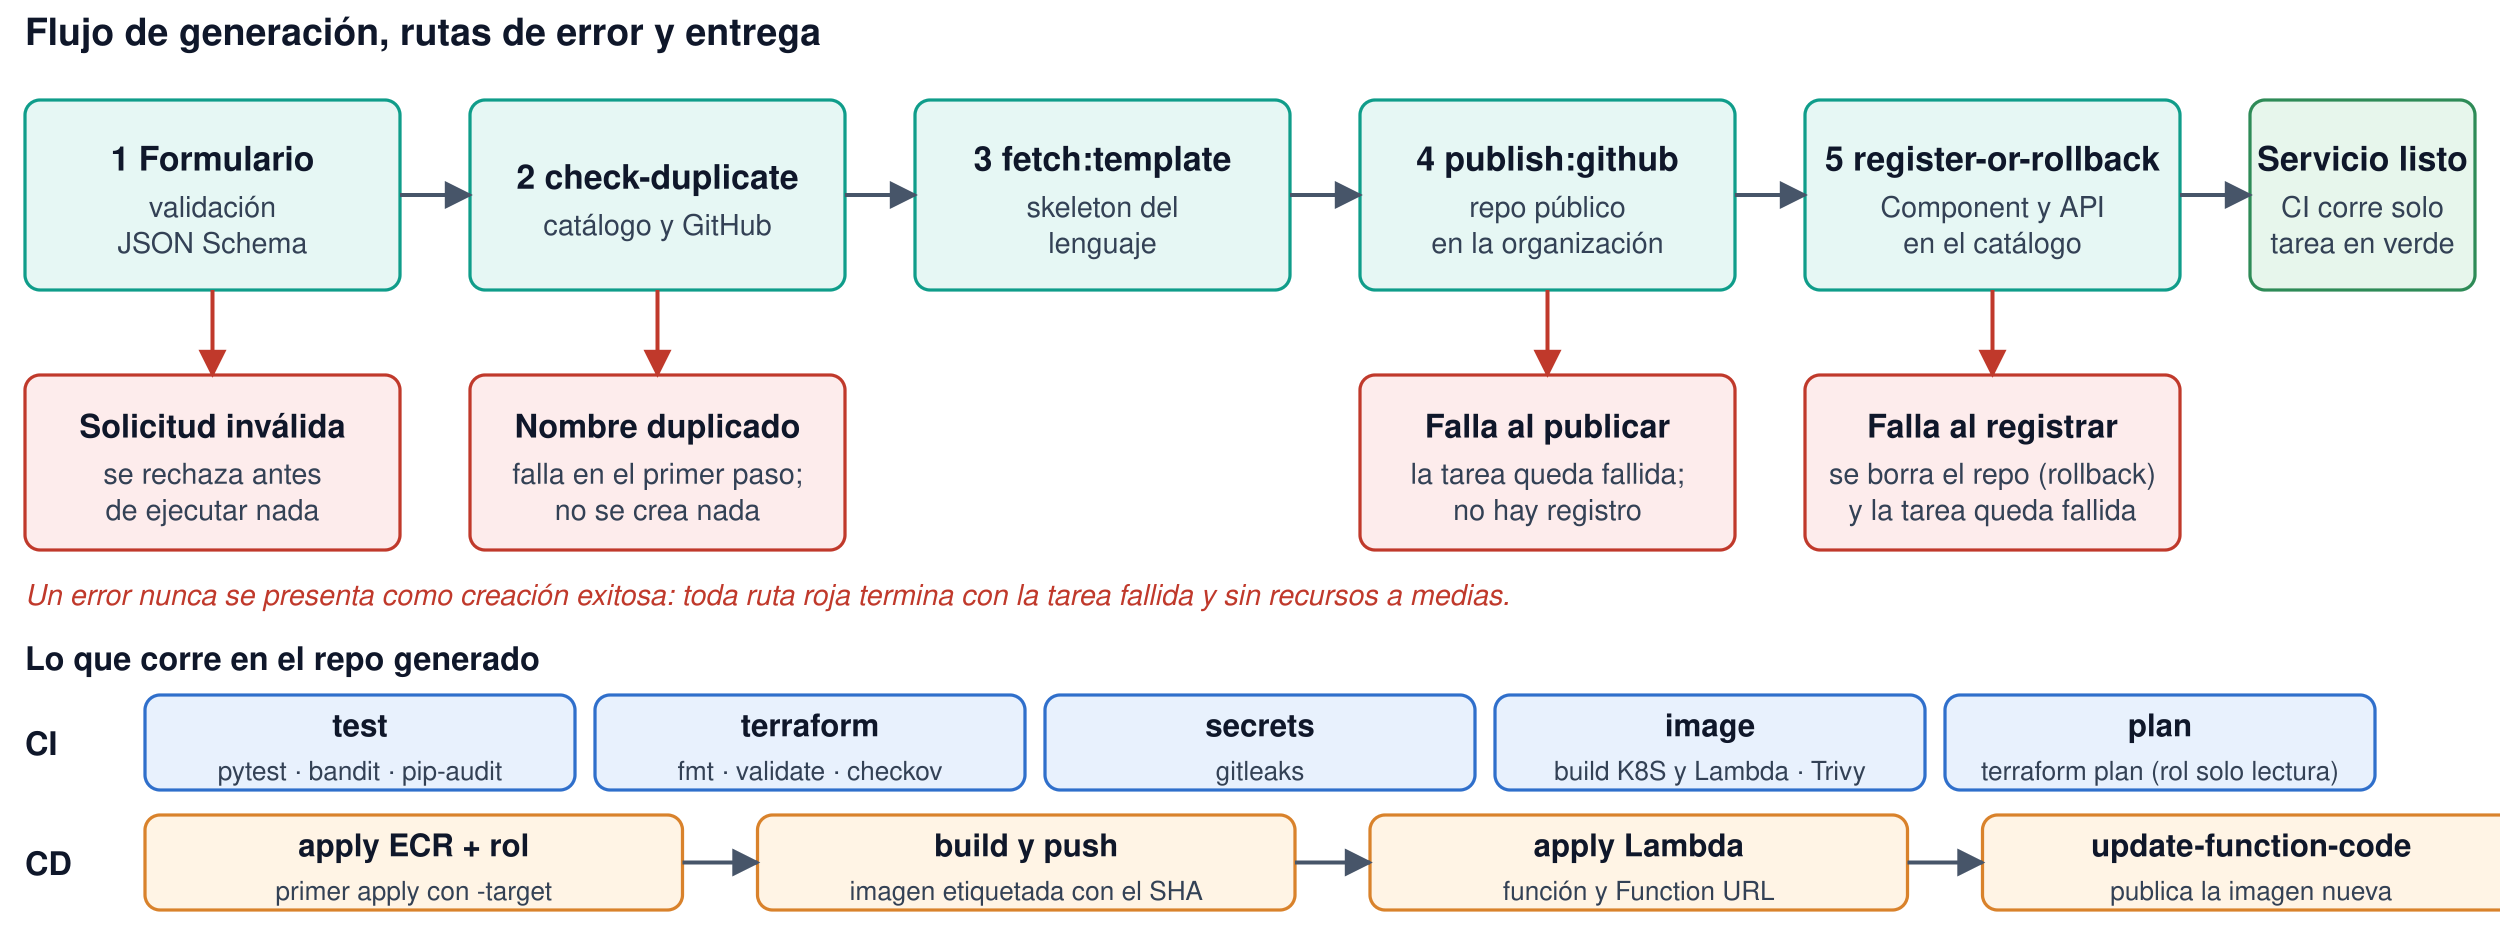
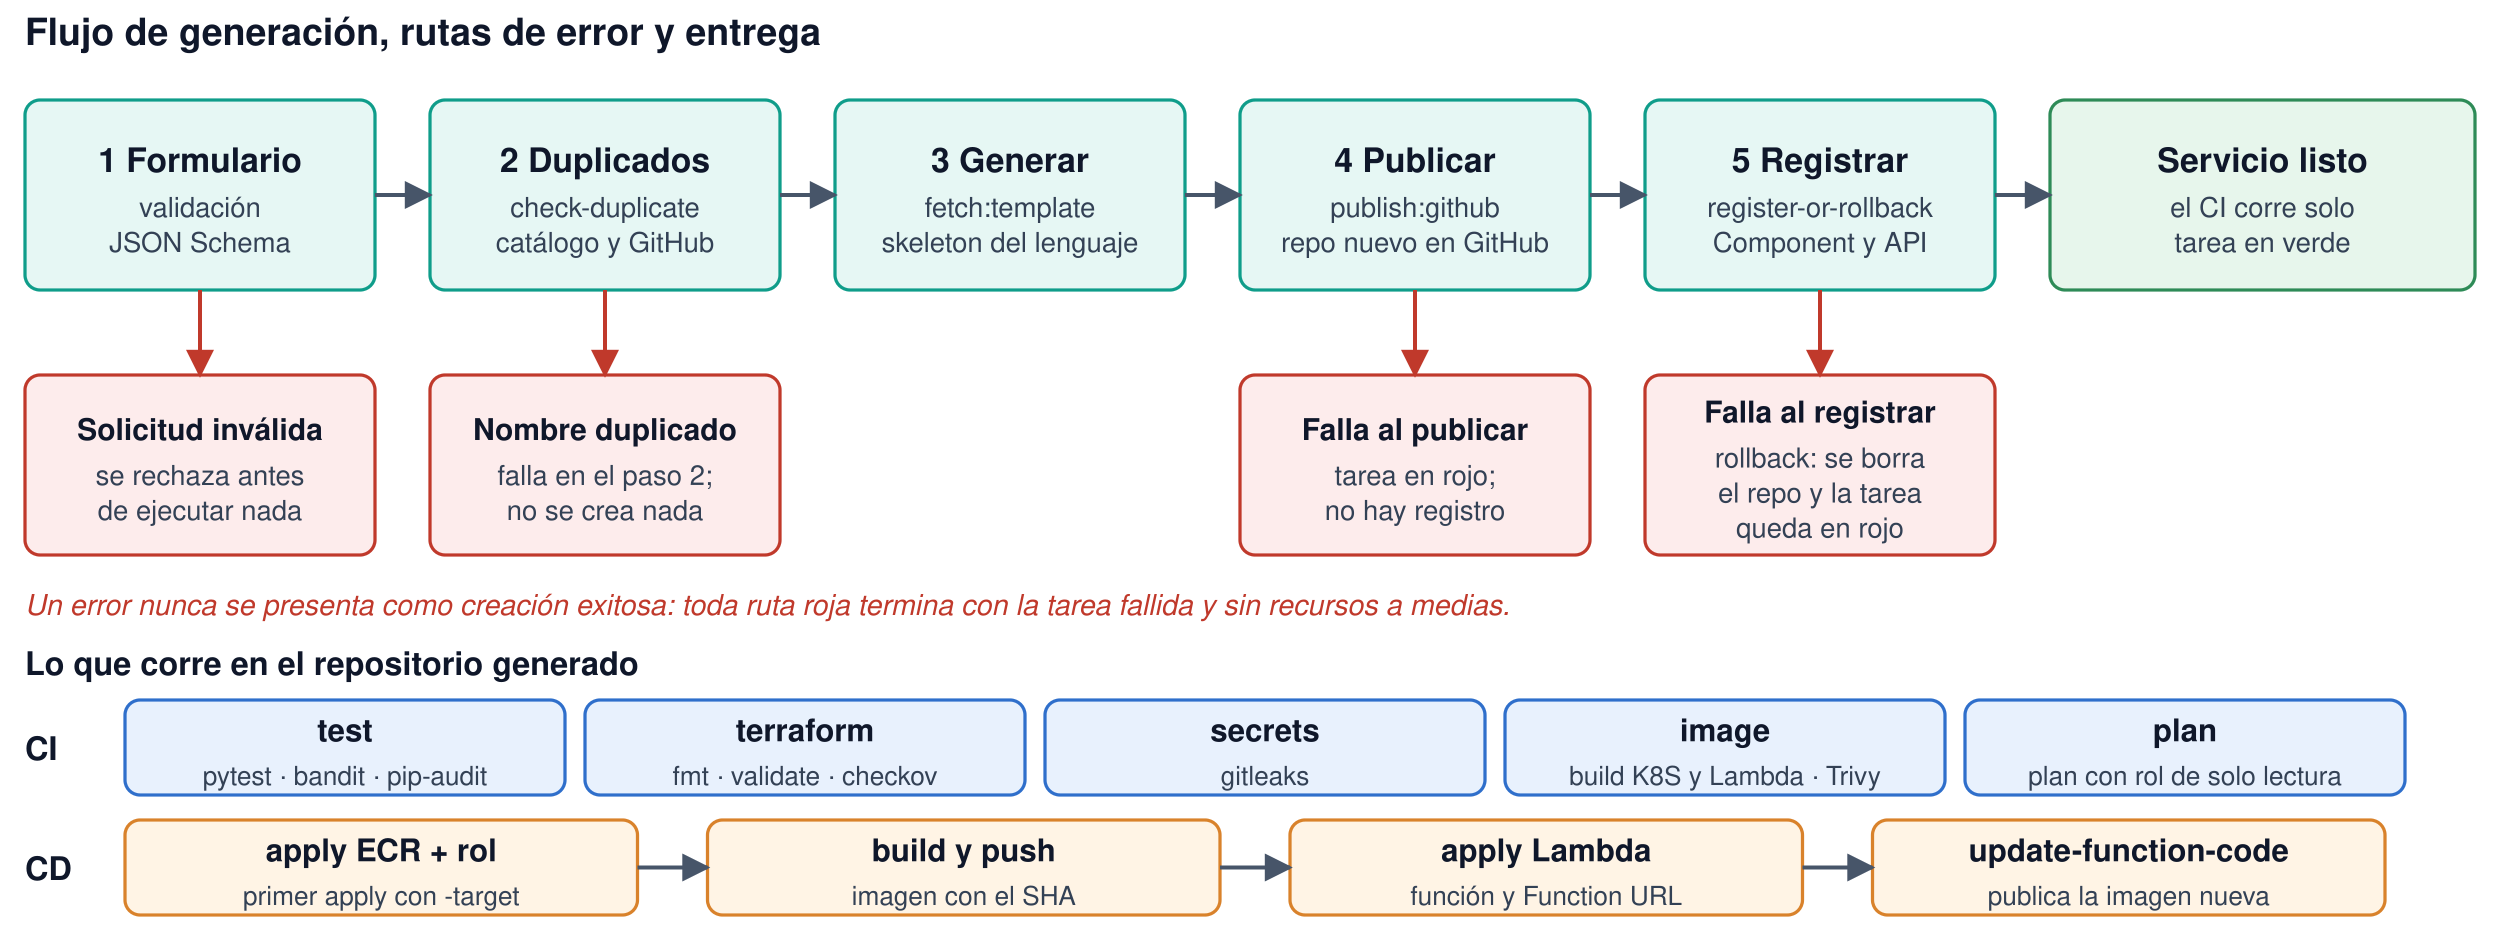
<svg xmlns="http://www.w3.org/2000/svg" viewBox="0 0 1000 372" width="1000" height="372" font-family="Helvetica, Arial, sans-serif">
  <defs>
    <marker id="a" viewBox="0 0 10 10" refX="9" refY="5" markerWidth="7" markerHeight="7" orient="auto-start-reverse">
      <path d="M0,0 L10,5 L0,10 z" fill="#475569" />
    </marker>
    <marker id="r" viewBox="0 0 10 10" refX="9" refY="5" markerWidth="7" markerHeight="7" orient="auto-start-reverse">
      <path d="M0,0 L10,5 L0,10 z" fill="#c0392b" />
    </marker>
+     <marker id="p" viewBox="0 0 10 10" refX="9" refY="5" markerWidth="7" markerHeight="7" orient="auto-start-reverse">
+       <path d="M0,0 L10,5 L0,10 z" fill="#7b4fd1" />
+     </marker>
  </defs>
  <rect width="1000" height="372" fill="#ffffff" />
  <text x="10" y="18" font-size="15" font-weight="700" fill="#0f172a">Flujo de generación, rutas de error y entrega</text>
-   <rect x="10" y="40" width="150" height="76" rx="6" fill="#e6f7f4" stroke="#0f9d8a" stroke-width="1.3" />
-   <text x="85.0" y="68.2" font-size="13.5" font-weight="700" fill="#0f172a" text-anchor="middle">1  Formulario</text>
-   <text x="85.0" y="86.8" font-size="11.5" fill="#334155" text-anchor="middle">validación</text>
-   <text x="85.0" y="101.2" font-size="11.5" fill="#334155" text-anchor="middle">JSON Schema</text>
-   <rect x="188" y="40" width="150" height="76" rx="6" fill="#e6f7f4" stroke="#0f9d8a" stroke-width="1.3" />
-   <text x="263.0" y="75.5" font-size="13.5" font-weight="700" fill="#0f172a" text-anchor="middle">2  check-duplicate</text>
-   <text x="263.0" y="94.0" font-size="11.5" fill="#334155" text-anchor="middle">catálogo y GitHub</text>
-   <path d="M 160,78.0 L 188,78.0" fill="none" stroke="#475569" stroke-width="1.6" marker-end="url(#a)" />
-   <rect x="366" y="40" width="150" height="76" rx="6" fill="#e6f7f4" stroke="#0f9d8a" stroke-width="1.3" />
-   <text x="441.0" y="68.2" font-size="13.5" font-weight="700" fill="#0f172a" text-anchor="middle">3  fetch:template</text>
-   <text x="441.0" y="86.8" font-size="11.5" fill="#334155" text-anchor="middle">skeleton del</text>
-   <text x="441.0" y="101.2" font-size="11.5" fill="#334155" text-anchor="middle">lenguaje</text>
-   <path d="M 338,78.0 L 366,78.0" fill="none" stroke="#475569" stroke-width="1.6" marker-end="url(#a)" />
-   <rect x="544" y="40" width="150" height="76" rx="6" fill="#e6f7f4" stroke="#0f9d8a" stroke-width="1.3" />
-   <text x="619.0" y="68.2" font-size="13.5" font-weight="700" fill="#0f172a" text-anchor="middle">4  publish:github</text>
-   <text x="619.0" y="86.8" font-size="11.5" fill="#334155" text-anchor="middle">repo público</text>
-   <text x="619.0" y="101.2" font-size="11.5" fill="#334155" text-anchor="middle">en la organización</text>
-   <path d="M 516,78.0 L 544,78.0" fill="none" stroke="#475569" stroke-width="1.6" marker-end="url(#a)" />
-   <rect x="722" y="40" width="150" height="76" rx="6" fill="#e6f7f4" stroke="#0f9d8a" stroke-width="1.3" />
-   <text x="797.0" y="68.2" font-size="13.5" font-weight="700" fill="#0f172a" text-anchor="middle">5  register-or-rollback</text>
-   <text x="797.0" y="86.8" font-size="11.5" fill="#334155" text-anchor="middle">Component y API</text>
-   <text x="797.0" y="101.2" font-size="11.5" fill="#334155" text-anchor="middle">en el catálogo</text>
-   <path d="M 694,78.0 L 722,78.0" fill="none" stroke="#475569" stroke-width="1.6" marker-end="url(#a)" />
-   <rect x="900" y="40" width="90" height="76" rx="6" fill="#e7f6ec" stroke="#2e8b57" stroke-width="1.3" />
-   <text x="945.0" y="68.2" font-size="13.5" font-weight="700" fill="#0f172a" text-anchor="middle">Servicio listo</text>
-   <text x="945.0" y="86.8" font-size="11.5" fill="#334155" text-anchor="middle">CI corre solo</text>
-   <text x="945.0" y="101.2" font-size="11.5" fill="#334155" text-anchor="middle">tarea en verde</text>
-   <path d="M 872,78.0 L 900,78.0" fill="none" stroke="#475569" stroke-width="1.6" marker-end="url(#a)" />
-   <rect x="10" y="150" width="150" height="70" rx="6" fill="#fdecec" stroke="#c0392b" stroke-width="1.3" />
-   <text x="85.0" y="175.0" font-size="13" font-weight="700" fill="#0f172a" text-anchor="middle">Solicitud inválida</text>
-   <text x="85.0" y="193.5" font-size="11.5" fill="#334155" text-anchor="middle">se rechaza antes</text>
-   <text x="85.0" y="208.0" font-size="11.5" fill="#334155" text-anchor="middle">de ejecutar nada</text>
-   <path d="M 85.0,116 L 85.0,150" fill="none" stroke="#c0392b" stroke-width="1.6" marker-end="url(#r)" />
-   <rect x="188" y="150" width="150" height="70" rx="6" fill="#fdecec" stroke="#c0392b" stroke-width="1.3" />
-   <text x="263.0" y="175.0" font-size="13" font-weight="700" fill="#0f172a" text-anchor="middle">Nombre duplicado</text>
-   <text x="263.0" y="193.5" font-size="11.5" fill="#334155" text-anchor="middle">falla en el primer paso;</text>
-   <text x="263.0" y="208.0" font-size="11.5" fill="#334155" text-anchor="middle">no se crea nada</text>
-   <path d="M 263.0,116 L 263.0,150" fill="none" stroke="#c0392b" stroke-width="1.6" marker-end="url(#r)" />
-   <rect x="544" y="150" width="150" height="70" rx="6" fill="#fdecec" stroke="#c0392b" stroke-width="1.3" />
-   <text x="619.0" y="175.0" font-size="13" font-weight="700" fill="#0f172a" text-anchor="middle">Falla al publicar</text>
-   <text x="619.0" y="193.5" font-size="11.5" fill="#334155" text-anchor="middle">la tarea queda fallida;</text>
-   <text x="619.0" y="208.0" font-size="11.5" fill="#334155" text-anchor="middle">no hay registro</text>
-   <path d="M 619.0,116 L 619.0,150" fill="none" stroke="#c0392b" stroke-width="1.6" marker-end="url(#r)" />
-   <rect x="722" y="150" width="150" height="70" rx="6" fill="#fdecec" stroke="#c0392b" stroke-width="1.3" />
-   <text x="797.0" y="175.0" font-size="13" font-weight="700" fill="#0f172a" text-anchor="middle">Falla al registrar</text>
-   <text x="797.0" y="193.5" font-size="11.5" fill="#334155" text-anchor="middle">se borra el repo (rollback)</text>
-   <text x="797.0" y="208.0" font-size="11.5" fill="#334155" text-anchor="middle">y la tarea queda fallida</text>
-   <path d="M 797.0,116 L 797.0,150" fill="none" stroke="#c0392b" stroke-width="1.6" marker-end="url(#r)" />
-   <text x="10" y="242" font-size="11.5" fill="#c0392b" font-style="italic">Un error nunca se presenta como creación exitosa: toda ruta roja termina con la tarea fallida y sin recursos a medias.</text>
-   <text x="10" y="268" font-size="13" font-weight="700" fill="#0f172a">Lo que corre en el repo generado</text>
-   <text x="10" y="302" font-size="13" font-weight="700" fill="#0f172a">CI</text>
-   <rect x="58" y="278" width="172" height="38" rx="6" fill="#e8f1fd" stroke="#2f6fcb" stroke-width="1.3" />
-   <text x="144.0" y="294.5" font-size="12.5" font-weight="700" fill="#0f172a" text-anchor="middle">test</text>
-   <text x="144.0" y="312.0" font-size="10.5" fill="#334155" text-anchor="middle">pytest · bandit · pip-audit</text>
-   <rect x="238" y="278" width="172" height="38" rx="6" fill="#e8f1fd" stroke="#2f6fcb" stroke-width="1.3" />
-   <text x="324.0" y="294.5" font-size="12.5" font-weight="700" fill="#0f172a" text-anchor="middle">terraform</text>
-   <text x="324.0" y="312.0" font-size="10.5" fill="#334155" text-anchor="middle">fmt · validate · checkov</text>
-   <rect x="418" y="278" width="172" height="38" rx="6" fill="#e8f1fd" stroke="#2f6fcb" stroke-width="1.3" />
-   <text x="504.0" y="294.5" font-size="12.5" font-weight="700" fill="#0f172a" text-anchor="middle">secrets</text>
-   <text x="504.0" y="312.0" font-size="10.5" fill="#334155" text-anchor="middle">gitleaks</text>
-   <rect x="598" y="278" width="172" height="38" rx="6" fill="#e8f1fd" stroke="#2f6fcb" stroke-width="1.3" />
-   <text x="684.0" y="294.5" font-size="12.5" font-weight="700" fill="#0f172a" text-anchor="middle">image</text>
-   <text x="684.0" y="312.0" font-size="10.5" fill="#334155" text-anchor="middle">build K8S y Lambda · Trivy</text>
-   <rect x="778" y="278" width="172" height="38" rx="6" fill="#e8f1fd" stroke="#2f6fcb" stroke-width="1.3" />
-   <text x="864.0" y="294.5" font-size="12.5" font-weight="700" fill="#0f172a" text-anchor="middle">plan</text>
-   <text x="864.0" y="312.0" font-size="10.5" fill="#334155" text-anchor="middle">terraform plan (rol solo lectura)</text>
-   <text x="10" y="350" font-size="13" font-weight="700" fill="#0f172a">CD</text>
-   <rect x="58" y="326" width="215" height="38" rx="6" fill="#fff4e5" stroke="#d9822b" stroke-width="1.3" />
-   <text x="165.5" y="342.5" font-size="12.5" font-weight="700" fill="#0f172a" text-anchor="middle">apply ECR + rol</text>
-   <text x="165.5" y="360.0" font-size="10.5" fill="#334155" text-anchor="middle">primer apply con -target</text>
-   <rect x="303" y="326" width="215" height="38" rx="6" fill="#fff4e5" stroke="#d9822b" stroke-width="1.3" />
-   <text x="410.5" y="342.5" font-size="12.5" font-weight="700" fill="#0f172a" text-anchor="middle">build y push</text>
-   <text x="410.5" y="360.0" font-size="10.5" fill="#334155" text-anchor="middle">imagen etiquetada con el SHA</text>
-   <path d="M 273,345.0 L 303,345.0" fill="none" stroke="#475569" stroke-width="1.6" marker-end="url(#a)" />
-   <rect x="548" y="326" width="215" height="38" rx="6" fill="#fff4e5" stroke="#d9822b" stroke-width="1.3" />
-   <text x="655.5" y="342.5" font-size="12.5" font-weight="700" fill="#0f172a" text-anchor="middle">apply Lambda</text>
-   <text x="655.5" y="360.0" font-size="10.5" fill="#334155" text-anchor="middle">función y Function URL</text>
-   <path d="M 518,345.0 L 548,345.0" fill="none" stroke="#475569" stroke-width="1.6" marker-end="url(#a)" />
-   <rect x="793" y="326" width="215" height="38" rx="6" fill="#fff4e5" stroke="#d9822b" stroke-width="1.3" />
-   <text x="900.5" y="342.5" font-size="12.5" font-weight="700" fill="#0f172a" text-anchor="middle">update-function-code</text>
-   <text x="900.5" y="360.0" font-size="10.5" fill="#334155" text-anchor="middle">publica la imagen nueva</text>
-   <path d="M 763,345.0 L 793,345.0" fill="none" stroke="#475569" stroke-width="1.6" marker-end="url(#a)" />
+   <rect x="10" y="40" width="140" height="76" rx="6" fill="#e6f7f4" stroke="#0f9d8a" stroke-width="1.3" />
+   <text x="80.0" y="68.8" font-size="13.5" font-weight="700" fill="#0f172a" text-anchor="middle">1  Formulario</text>
+   <text x="80.0" y="86.8" font-size="11" fill="#334155" text-anchor="middle">validación</text>
+   <text x="80.0" y="100.8" font-size="11" fill="#334155" text-anchor="middle">JSON Schema</text>
+   <rect x="172" y="40" width="140" height="76" rx="6" fill="#e6f7f4" stroke="#0f9d8a" stroke-width="1.3" />
+   <text x="242.0" y="68.8" font-size="13.5" font-weight="700" fill="#0f172a" text-anchor="middle">2  Duplicados</text>
+   <text x="242.0" y="86.8" font-size="11" fill="#334155" text-anchor="middle">check-duplicate</text>
+   <text x="242.0" y="100.8" font-size="11" fill="#334155" text-anchor="middle">catálogo y GitHub</text>
+   <path d="M 150,78.0 L 172,78.0" fill="none" stroke="#475569" stroke-width="1.6" marker-end="url(#a)" />
+   <rect x="334" y="40" width="140" height="76" rx="6" fill="#e6f7f4" stroke="#0f9d8a" stroke-width="1.3" />
+   <text x="404.0" y="68.8" font-size="13.5" font-weight="700" fill="#0f172a" text-anchor="middle">3  Generar</text>
+   <text x="404.0" y="86.8" font-size="11" fill="#334155" text-anchor="middle">fetch:template</text>
+   <text x="404.0" y="100.8" font-size="11" fill="#334155" text-anchor="middle">skeleton del lenguaje</text>
+   <path d="M 312,78.0 L 334,78.0" fill="none" stroke="#475569" stroke-width="1.6" marker-end="url(#a)" />
+   <rect x="496" y="40" width="140" height="76" rx="6" fill="#e6f7f4" stroke="#0f9d8a" stroke-width="1.3" />
+   <text x="566.0" y="68.8" font-size="13.5" font-weight="700" fill="#0f172a" text-anchor="middle">4  Publicar</text>
+   <text x="566.0" y="86.8" font-size="11" fill="#334155" text-anchor="middle">publish:github</text>
+   <text x="566.0" y="100.8" font-size="11" fill="#334155" text-anchor="middle">repo nuevo en GitHub</text>
+   <path d="M 474,78.0 L 496,78.0" fill="none" stroke="#475569" stroke-width="1.6" marker-end="url(#a)" />
+   <rect x="658" y="40" width="140" height="76" rx="6" fill="#e6f7f4" stroke="#0f9d8a" stroke-width="1.3" />
+   <text x="728.0" y="68.8" font-size="13.5" font-weight="700" fill="#0f172a" text-anchor="middle">5  Registrar</text>
+   <text x="728.0" y="86.8" font-size="11" fill="#334155" text-anchor="middle">register-or-rollback</text>
+   <text x="728.0" y="100.8" font-size="11" fill="#334155" text-anchor="middle">Component y API</text>
+   <path d="M 636,78.0 L 658,78.0" fill="none" stroke="#475569" stroke-width="1.6" marker-end="url(#a)" />
+   <rect x="820" y="40" width="170" height="76" rx="6" fill="#e7f6ec" stroke="#2e8b57" stroke-width="1.3" />
+   <text x="905.0" y="68.8" font-size="13.5" font-weight="700" fill="#0f172a" text-anchor="middle">Servicio listo</text>
+   <text x="905.0" y="86.8" font-size="11" fill="#334155" text-anchor="middle">el CI corre solo</text>
+   <text x="905.0" y="100.8" font-size="11" fill="#334155" text-anchor="middle">tarea en verde</text>
+   <path d="M 798,78.0 L 820,78.0" fill="none" stroke="#475569" stroke-width="1.6" marker-end="url(#a)" />
+   <rect x="10" y="150" width="140" height="72" rx="6" fill="#fdecec" stroke="#c0392b" stroke-width="1.3" />
+   <text x="80.0" y="176.0" font-size="12" font-weight="700" fill="#0f172a" text-anchor="middle">Solicitud inválida</text>
+   <text x="80.0" y="194.0" font-size="11" fill="#334155" text-anchor="middle">se rechaza antes</text>
+   <text x="80.0" y="208.0" font-size="11" fill="#334155" text-anchor="middle">de ejecutar nada</text>
+   <path d="M 80.0,116 L 80.0,150" fill="none" stroke="#c0392b" stroke-width="1.6" marker-end="url(#r)" />
+   <rect x="172" y="150" width="140" height="72" rx="6" fill="#fdecec" stroke="#c0392b" stroke-width="1.3" />
+   <text x="242.0" y="176.0" font-size="12" font-weight="700" fill="#0f172a" text-anchor="middle">Nombre duplicado</text>
+   <text x="242.0" y="194.0" font-size="11" fill="#334155" text-anchor="middle">falla en el paso 2;</text>
+   <text x="242.0" y="208.0" font-size="11" fill="#334155" text-anchor="middle">no se crea nada</text>
+   <path d="M 242.0,116 L 242.0,150" fill="none" stroke="#c0392b" stroke-width="1.6" marker-end="url(#r)" />
+   <rect x="496" y="150" width="140" height="72" rx="6" fill="#fdecec" stroke="#c0392b" stroke-width="1.3" />
+   <text x="566.0" y="176.0" font-size="12" font-weight="700" fill="#0f172a" text-anchor="middle">Falla al publicar</text>
+   <text x="566.0" y="194.0" font-size="11" fill="#334155" text-anchor="middle">tarea en rojo;</text>
+   <text x="566.0" y="208.0" font-size="11" fill="#334155" text-anchor="middle">no hay registro</text>
+   <path d="M 566.0,116 L 566.0,150" fill="none" stroke="#c0392b" stroke-width="1.6" marker-end="url(#r)" />
+   <rect x="658" y="150" width="140" height="72" rx="6" fill="#fdecec" stroke="#c0392b" stroke-width="1.3" />
+   <text x="728.0" y="169.0" font-size="12" font-weight="700" fill="#0f172a" text-anchor="middle">Falla al registrar</text>
+   <text x="728.0" y="187.0" font-size="11" fill="#334155" text-anchor="middle">rollback: se borra</text>
+   <text x="728.0" y="201.0" font-size="11" fill="#334155" text-anchor="middle">el repo y la tarea</text>
+   <text x="728.0" y="215.0" font-size="11" fill="#334155" text-anchor="middle">queda en rojo</text>
+   <path d="M 728.0,116 L 728.0,150" fill="none" stroke="#c0392b" stroke-width="1.6" marker-end="url(#r)" />
+   <text x="10" y="246" font-size="11.5" fill="#c0392b" font-style="italic">Un error nunca se presenta como creación exitosa: toda ruta roja termina con la tarea fallida y sin recursos a medias.</text>
+   <text x="10" y="270" font-size="13" font-weight="700" fill="#0f172a">Lo que corre en el repositorio generado</text>
+   <text x="10" y="304" font-size="13" font-weight="700" fill="#0f172a">CI</text>
+   <rect x="50" y="280" width="176" height="38" rx="6" fill="#e8f1fd" stroke="#2f6fcb" stroke-width="1.3" />
+   <text x="138.0" y="296.5" font-size="12.5" font-weight="700" fill="#0f172a" text-anchor="middle">test</text>
+   <text x="138.0" y="314.0" font-size="10.5" fill="#334155" text-anchor="middle">pytest · bandit · pip-audit</text>
+   <rect x="234" y="280" width="176" height="38" rx="6" fill="#e8f1fd" stroke="#2f6fcb" stroke-width="1.3" />
+   <text x="322.0" y="296.5" font-size="12.5" font-weight="700" fill="#0f172a" text-anchor="middle">terraform</text>
+   <text x="322.0" y="314.0" font-size="10.5" fill="#334155" text-anchor="middle">fmt · validate · checkov</text>
+   <rect x="418" y="280" width="176" height="38" rx="6" fill="#e8f1fd" stroke="#2f6fcb" stroke-width="1.3" />
+   <text x="506.0" y="296.5" font-size="12.5" font-weight="700" fill="#0f172a" text-anchor="middle">secrets</text>
+   <text x="506.0" y="314.0" font-size="10.5" fill="#334155" text-anchor="middle">gitleaks</text>
+   <rect x="602" y="280" width="176" height="38" rx="6" fill="#e8f1fd" stroke="#2f6fcb" stroke-width="1.3" />
+   <text x="690.0" y="296.5" font-size="12.5" font-weight="700" fill="#0f172a" text-anchor="middle">image</text>
+   <text x="690.0" y="314.0" font-size="10.5" fill="#334155" text-anchor="middle">build K8S y Lambda · Trivy</text>
+   <rect x="786" y="280" width="176" height="38" rx="6" fill="#e8f1fd" stroke="#2f6fcb" stroke-width="1.3" />
+   <text x="874.0" y="296.5" font-size="12.5" font-weight="700" fill="#0f172a" text-anchor="middle">plan</text>
+   <text x="874.0" y="314.0" font-size="10.5" fill="#334155" text-anchor="middle">plan con rol de solo lectura</text>
+   <text x="10" y="352" font-size="13" font-weight="700" fill="#0f172a">CD</text>
+   <rect x="50" y="328" width="205" height="38" rx="6" fill="#fff4e5" stroke="#d9822b" stroke-width="1.3" />
+   <text x="152.5" y="344.5" font-size="12.5" font-weight="700" fill="#0f172a" text-anchor="middle">apply ECR + rol</text>
+   <text x="152.5" y="362.0" font-size="10.5" fill="#334155" text-anchor="middle">primer apply con -target</text>
+   <rect x="283" y="328" width="205" height="38" rx="6" fill="#fff4e5" stroke="#d9822b" stroke-width="1.3" />
+   <text x="385.5" y="344.5" font-size="12.5" font-weight="700" fill="#0f172a" text-anchor="middle">build y push</text>
+   <text x="385.5" y="362.0" font-size="10.5" fill="#334155" text-anchor="middle">imagen con el SHA</text>
+   <path d="M 255,347.0 L 283,347.0" fill="none" stroke="#475569" stroke-width="1.6" marker-end="url(#a)" />
+   <rect x="516" y="328" width="205" height="38" rx="6" fill="#fff4e5" stroke="#d9822b" stroke-width="1.3" />
+   <text x="618.5" y="344.5" font-size="12.5" font-weight="700" fill="#0f172a" text-anchor="middle">apply Lambda</text>
+   <text x="618.5" y="362.0" font-size="10.5" fill="#334155" text-anchor="middle">función y Function URL</text>
+   <path d="M 488,347.0 L 516,347.0" fill="none" stroke="#475569" stroke-width="1.6" marker-end="url(#a)" />
+   <rect x="749" y="328" width="205" height="38" rx="6" fill="#fff4e5" stroke="#d9822b" stroke-width="1.3" />
+   <text x="851.5" y="344.5" font-size="12.5" font-weight="700" fill="#0f172a" text-anchor="middle">update-function-code</text>
+   <text x="851.5" y="362.0" font-size="10.5" fill="#334155" text-anchor="middle">publica la imagen nueva</text>
+   <path d="M 721,347.0 L 749,347.0" fill="none" stroke="#475569" stroke-width="1.6" marker-end="url(#a)" />
</svg>
